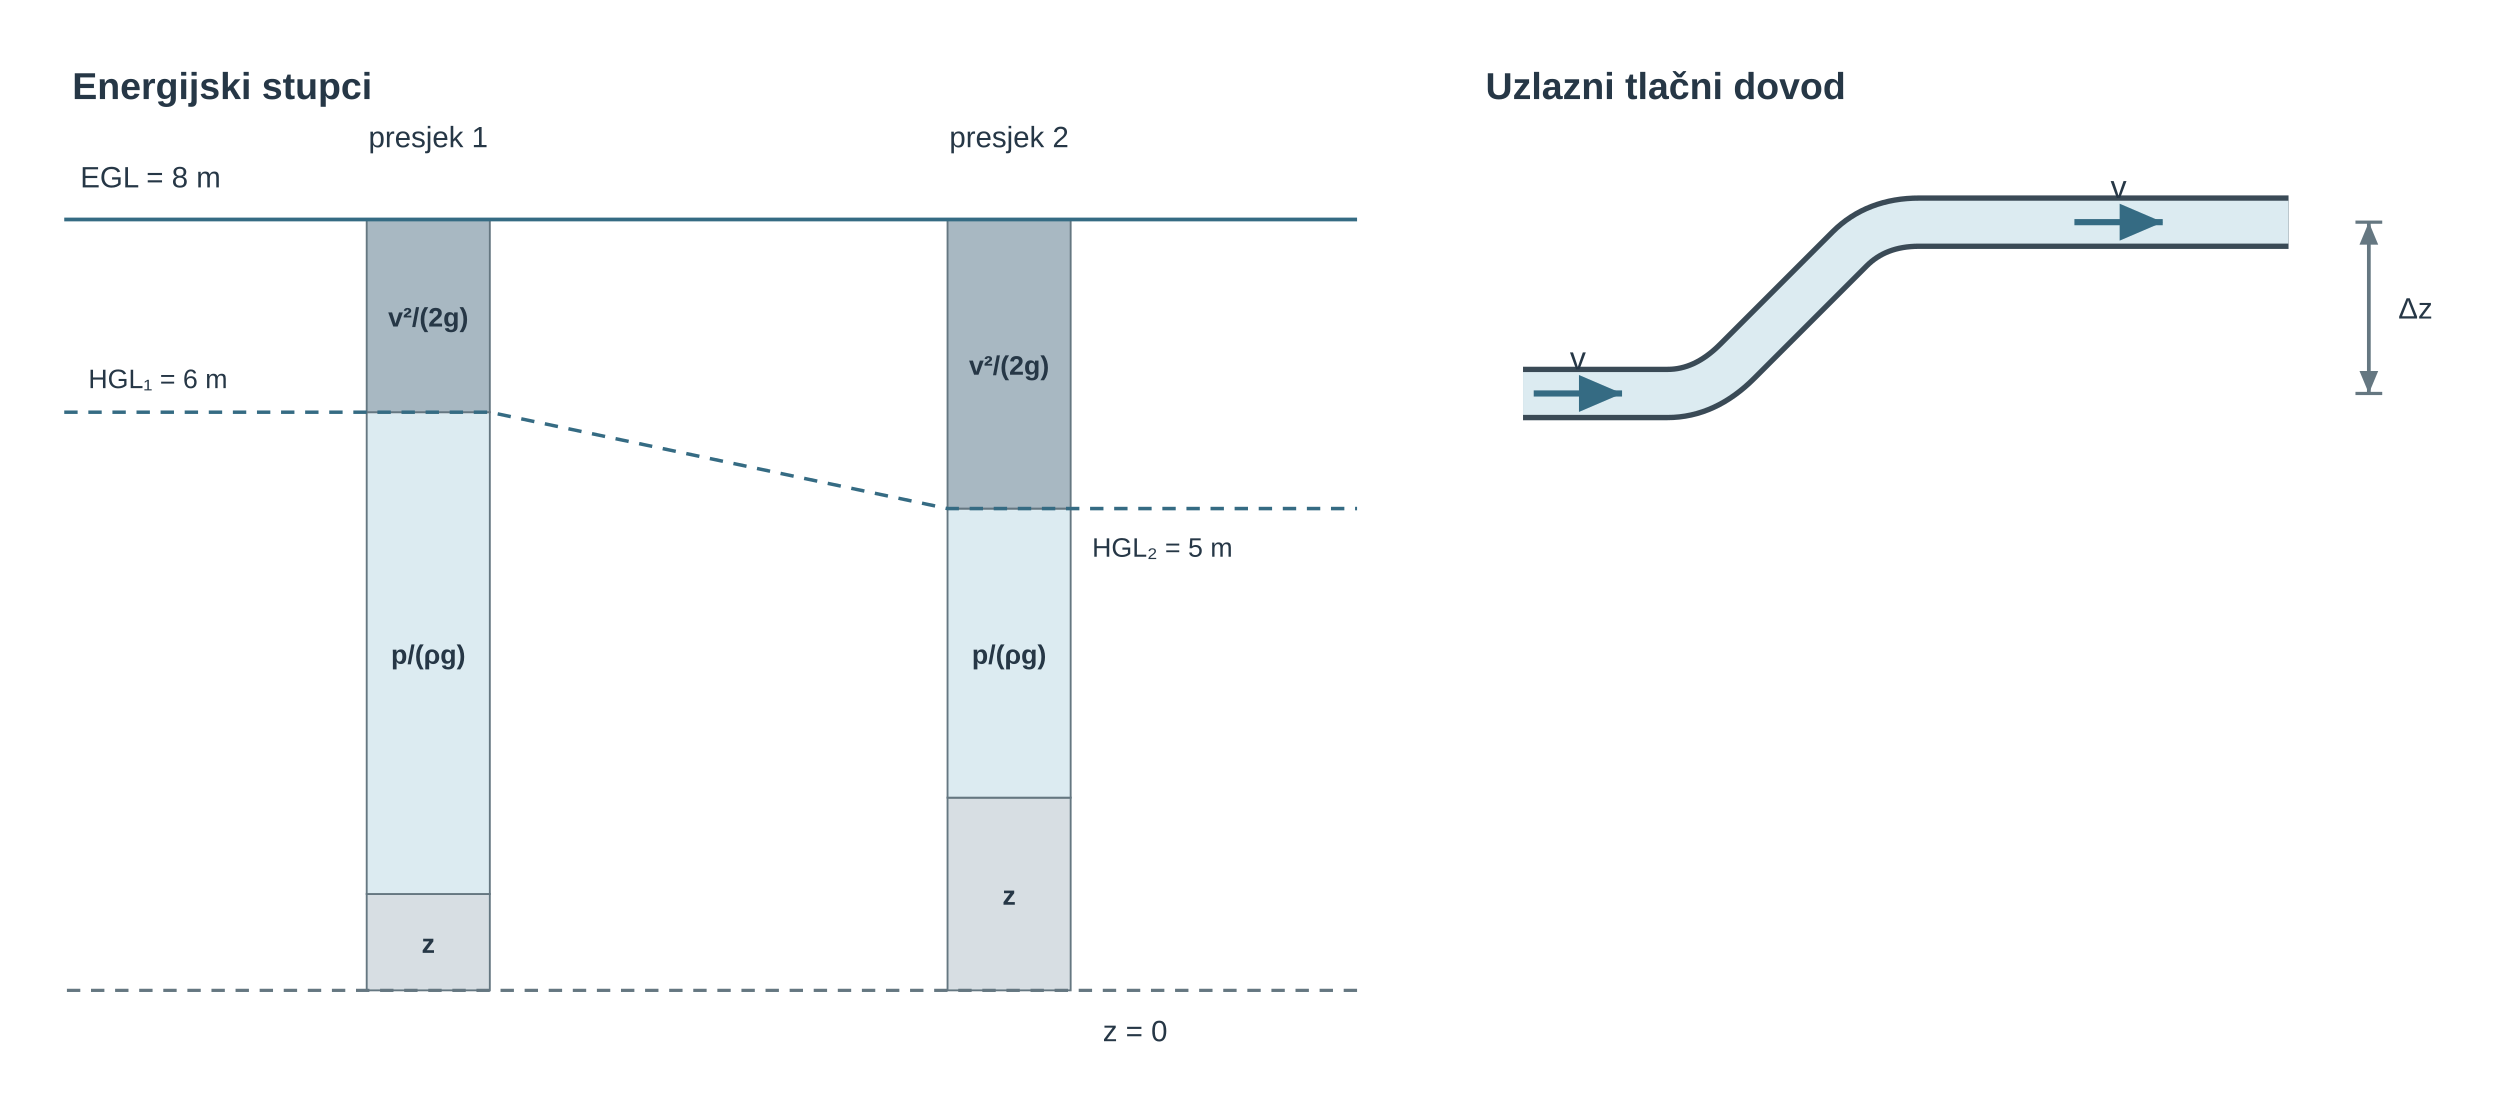
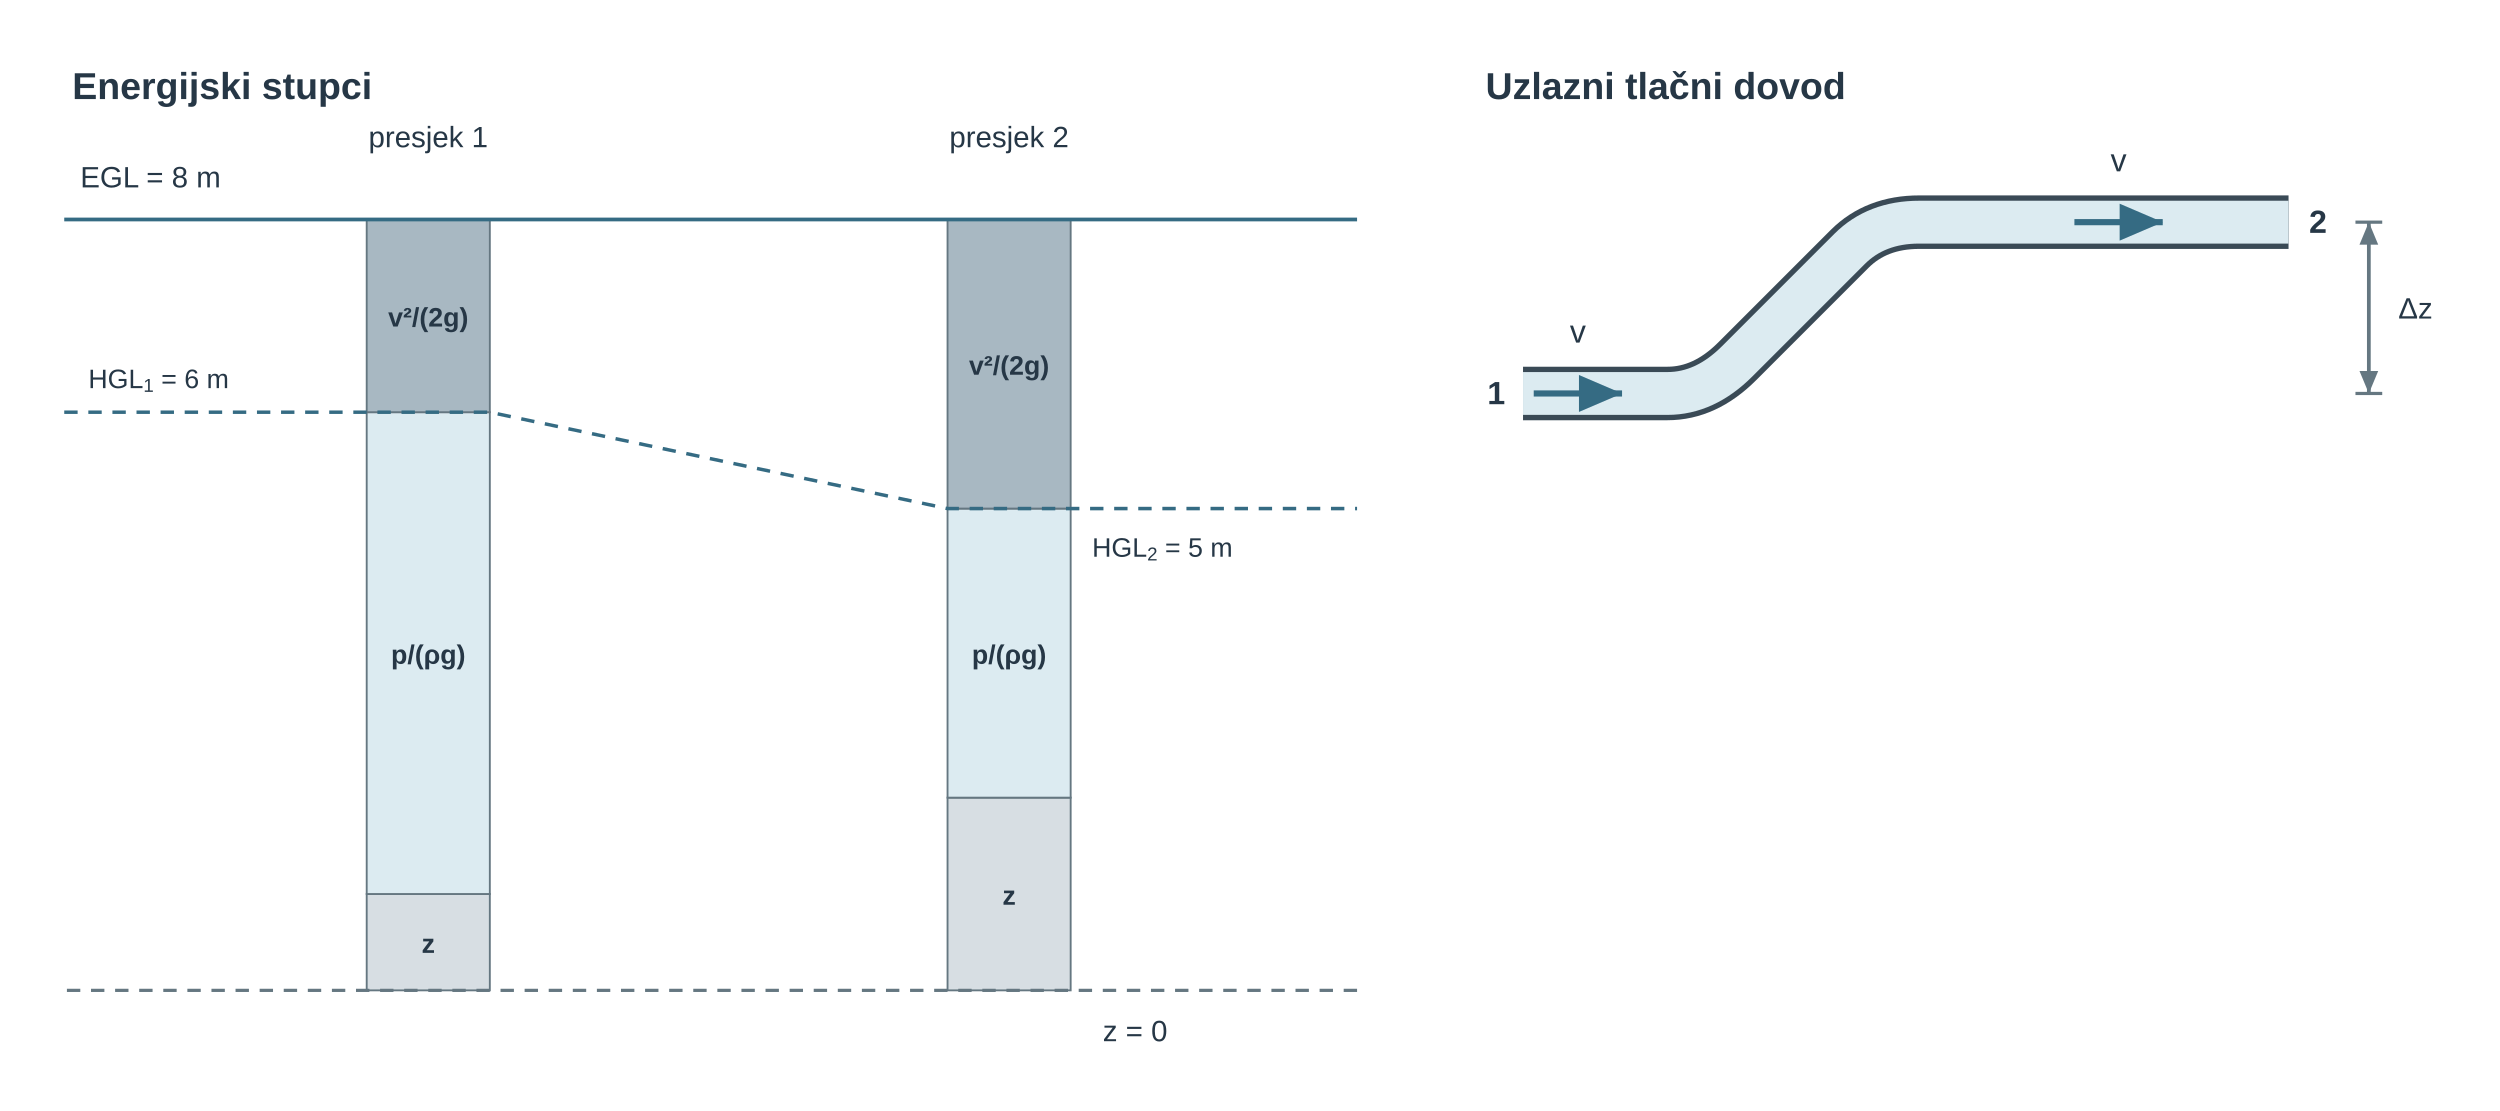
<svg xmlns="http://www.w3.org/2000/svg" viewBox="0 0 934 415" role="img" aria-labelledby="u09intro_title u09intro_desc" preserveAspectRatio="xMidYMid meet" style="display:block;width:100%;max-width:934px;height:auto;">
  <defs>
    <pattern id="u09intro_hatch" width="7" height="7" patternUnits="userSpaceOnUse" patternTransform="rotate(45)">
      <line x1="0" y1="0" x2="0" y2="7" stroke="#657781" stroke-width="1.8" />
    </pattern>
    <marker id="u09intro_v" markerWidth="7" markerHeight="6" refX="7" refY="3" orient="auto">
      <path d="M0 0 L7 3 L0 6 Z" fill="#356b83" />
    </marker>
    <marker id="u09intro_dim" markerWidth="6" markerHeight="5" refX="6" refY="2.5" orient="auto-start-reverse">
      <path d="M0 0 L6 2.5 L0 5 Z" fill="#657781" />
    </marker>
    <marker id="u09intro_dimSmall" markerWidth="3" markerHeight="3" refX="3" refY="1.5" orient="auto-start-reverse">
      <path d="M0 0 L3 1.5 L0 3 Z" fill="#356b83" />
    </marker>
  </defs>
  <g id="u09intro_title-scene-1" transform="translate(-8 -50)">
    <g font-family="Arial, Liberation Sans, sans-serif" fill="#3a4a56">
      <text x="35" y="87" font-size="14" fill="#263746" text-anchor="start" font-weight="700">Energijski stupci</text>
      <rect x="145" y="384" width="46" height="36" rx="0" fill="#d7dee3" stroke="#657781" stroke-width="0.7" data-mf1-role="energy-component" />
      <text x="168" y="406" font-size="10" fill="#263746" text-anchor="middle" font-weight="700">z</text>
      <rect x="145" y="204" width="46" height="180" rx="0" fill="#dcebf1" stroke="#657781" stroke-width="0.7" data-mf1-role="energy-component" />
      <text x="168" y="298" font-size="10" fill="#263746" text-anchor="middle" font-weight="700">p/(ρg)</text>
      <rect x="145" y="132" width="46" height="72" rx="0" fill="#a8b8c2" stroke="#657781" stroke-width="0.7" data-mf1-role="energy-component" />
      <text x="168" y="172" font-size="10" fill="#263746" text-anchor="middle" font-weight="700">v²/(2g)</text>
      <rect x="362" y="348" width="46" height="72" rx="0" fill="#d7dee3" stroke="#657781" stroke-width="0.7" data-mf1-role="energy-component" />
      <text x="385" y="388" font-size="10" fill="#263746" text-anchor="middle" font-weight="700">z</text>
      <rect x="362" y="240" width="46" height="108" rx="0" fill="#dcebf1" stroke="#657781" stroke-width="0.7" data-mf1-role="energy-component" />
      <text x="385" y="298" font-size="10" fill="#263746" text-anchor="middle" font-weight="700">p/(ρg)</text>
      <rect x="362" y="132" width="46" height="108" rx="0" fill="#a8b8c2" stroke="#657781" stroke-width="0.7" data-mf1-role="energy-component" />
      <text x="385" y="190" font-size="10" fill="#263746" text-anchor="middle" font-weight="700">v²/(2g)</text>
      <line x1="32" y1="132" x2="515" y2="132" stroke="#356b83" stroke-width="1.4" />
      <text x="38" y="120" font-size="11" fill="#263746" text-anchor="start">EGL = 8 m</text>
      <line x1="33" y1="420" x2="515" y2="420" stroke="#657781" stroke-width="1.2" stroke-dasharray="5 4" />
      <text x="420" y="439" font-size="11" fill="#263746" text-anchor="start">z = 0</text>
      <path id="u09intro_hgl" d="M32 204 H191 L362 240 H515" fill="none" stroke="#356b83" stroke-width="1.3" stroke-dasharray="5 4" />
-       <text x="41" y="195" font-size="10" fill="#263746" text-anchor="start">HGL₁ = 6 m</text>
-       <text x="416" y="258" font-size="10" fill="#263746" text-anchor="start">HGL₂ = 5 m</text>
+       <text x="41" y="195" font-size="10" fill="#263746" text-anchor="start">HGL<tspan baseline-shift="sub" font-size="0.7em">1</tspan> = 6 m</text>
+       <text x="416" y="258" font-size="10" fill="#263746" text-anchor="start">HGL<tspan baseline-shift="sub" font-size="0.7em">2</tspan> = 5 m</text>
      <text x="168" y="105" font-size="11" fill="#263746" text-anchor="middle">presjek 1</text>
      <text x="385" y="105" font-size="11" fill="#263746" text-anchor="middle">presjek 2</text>
    </g>
  </g>
  <g id="u09intro_title-scene-2" transform="translate(-23 -243)">
    <g font-family="Arial, Liberation Sans, sans-serif" fill="#3a4a56">
      <text x="578" y="280" font-size="14" fill="#263746" text-anchor="start" font-weight="700">Uzlazni tlačni dovod</text>
      <path id="u09intro_riserwall" d="M592 390 H646 Q660 390 672 378 L714 336 Q724 326 740 326 H878" fill="none" stroke="#3a4a56" stroke-width="20" stroke-linecap="butt" stroke-linejoin="round" />
      <path id="u09intro_riserwater" d="M592 390 H646 Q660 390 672 378 L714 336 Q724 326 740 326 H878" fill="none" stroke="#dcebf1" stroke-width="16" stroke-linecap="butt" stroke-linejoin="round" />
      <path d="M596 390 L629 390" fill="none" stroke="#356b83" stroke-width="2.3" marker-end="url(#u09intro_v)" />
-       <text x="612.5" y="381" font-size="12" fill="#263746" text-anchor="middle">v</text>
+       <text x="612.5" y="371" font-size="12" fill="#263746" text-anchor="middle">v</text>
      <path d="M798 326 L831 326" fill="none" stroke="#356b83" stroke-width="2.3" marker-end="url(#u09intro_v)" />
-       <text x="814.5" y="317" font-size="12" fill="#263746" text-anchor="middle">v</text>
+       <text x="814.5" y="307" font-size="12" fill="#263746" text-anchor="middle">v</text>
+       <text x="582" y="394" font-size="12" fill="#263746" text-anchor="middle" font-weight="700">1</text>
+       <text x="889" y="330" font-size="12" fill="#263746" text-anchor="middle" font-weight="700">2</text>
      <line x1="903" y1="326" x2="913" y2="326" stroke="#657781" stroke-width="1.2" />
      <line x1="903" y1="390" x2="913" y2="390" stroke="#657781" stroke-width="1.2" />
      <path id="u09intro_rise" d="M908 326 L908 390" fill="none" stroke="#657781" stroke-width="1.4" marker-start="url(#u09intro_dim)" marker-end="url(#u09intro_dim)" />
      <text x="919" y="362.0" font-size="11" fill="#263746" text-anchor="start">Δz</text>
    </g>
  </g>
</svg>
